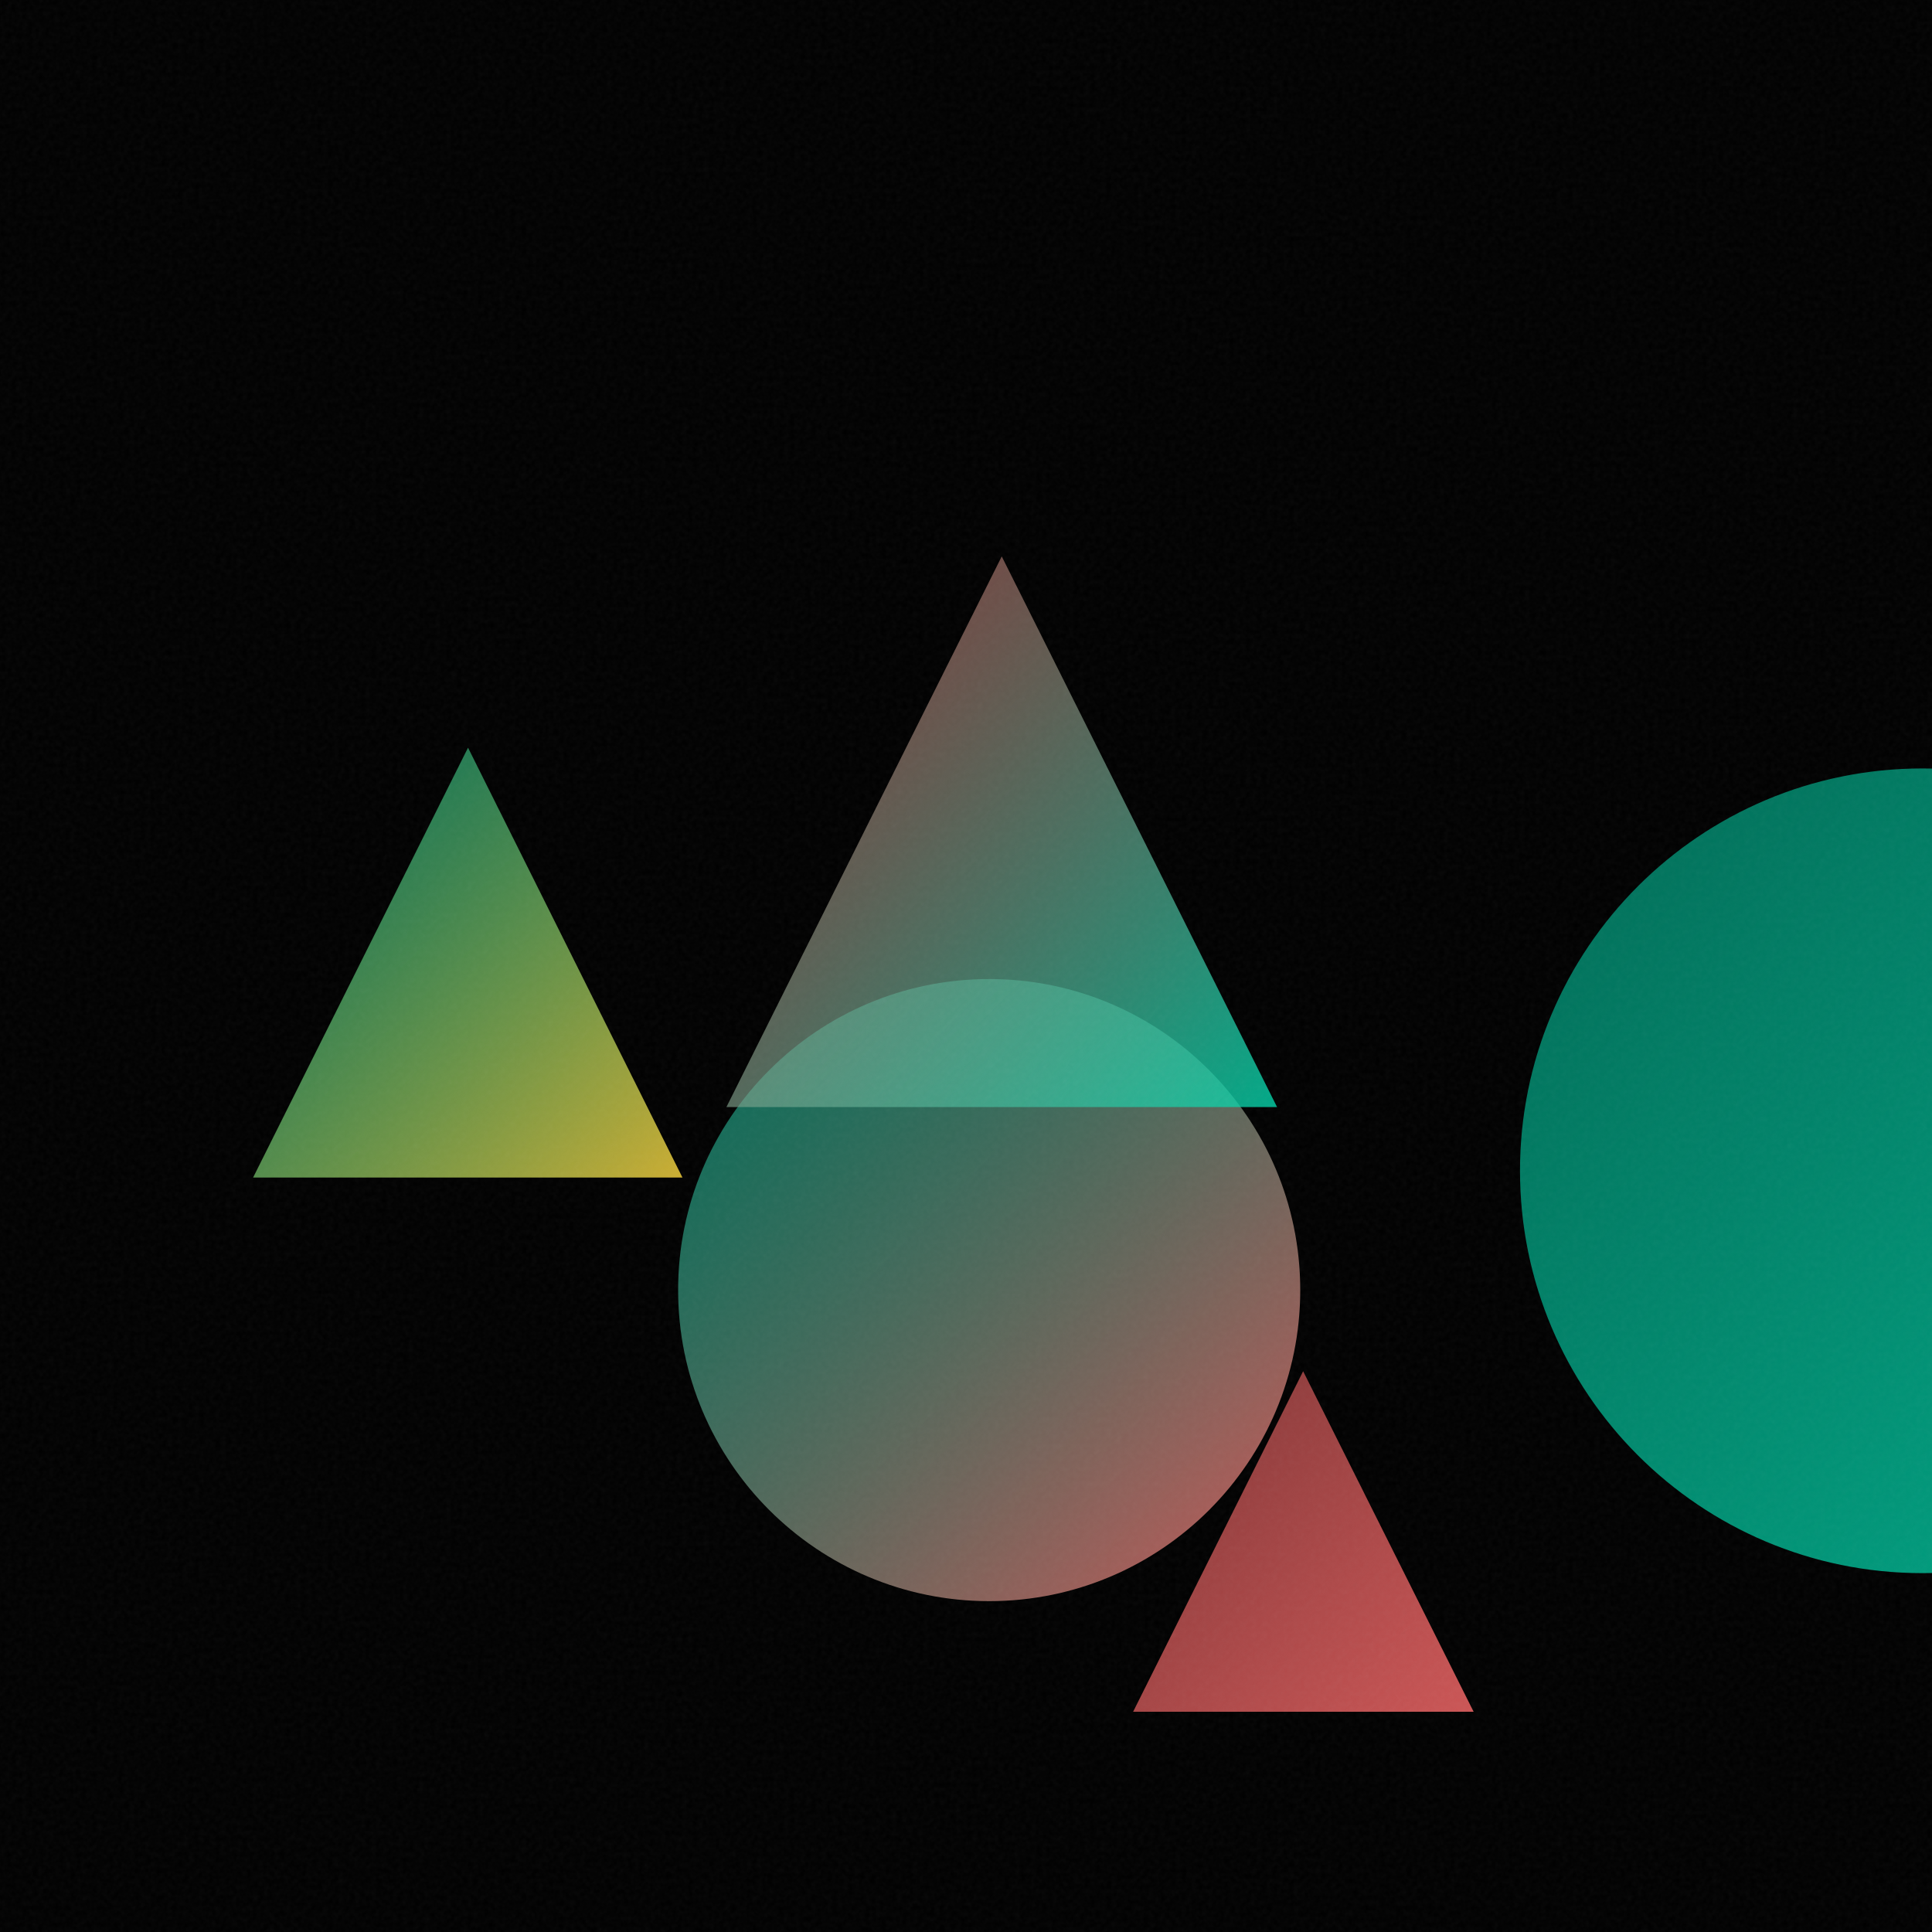
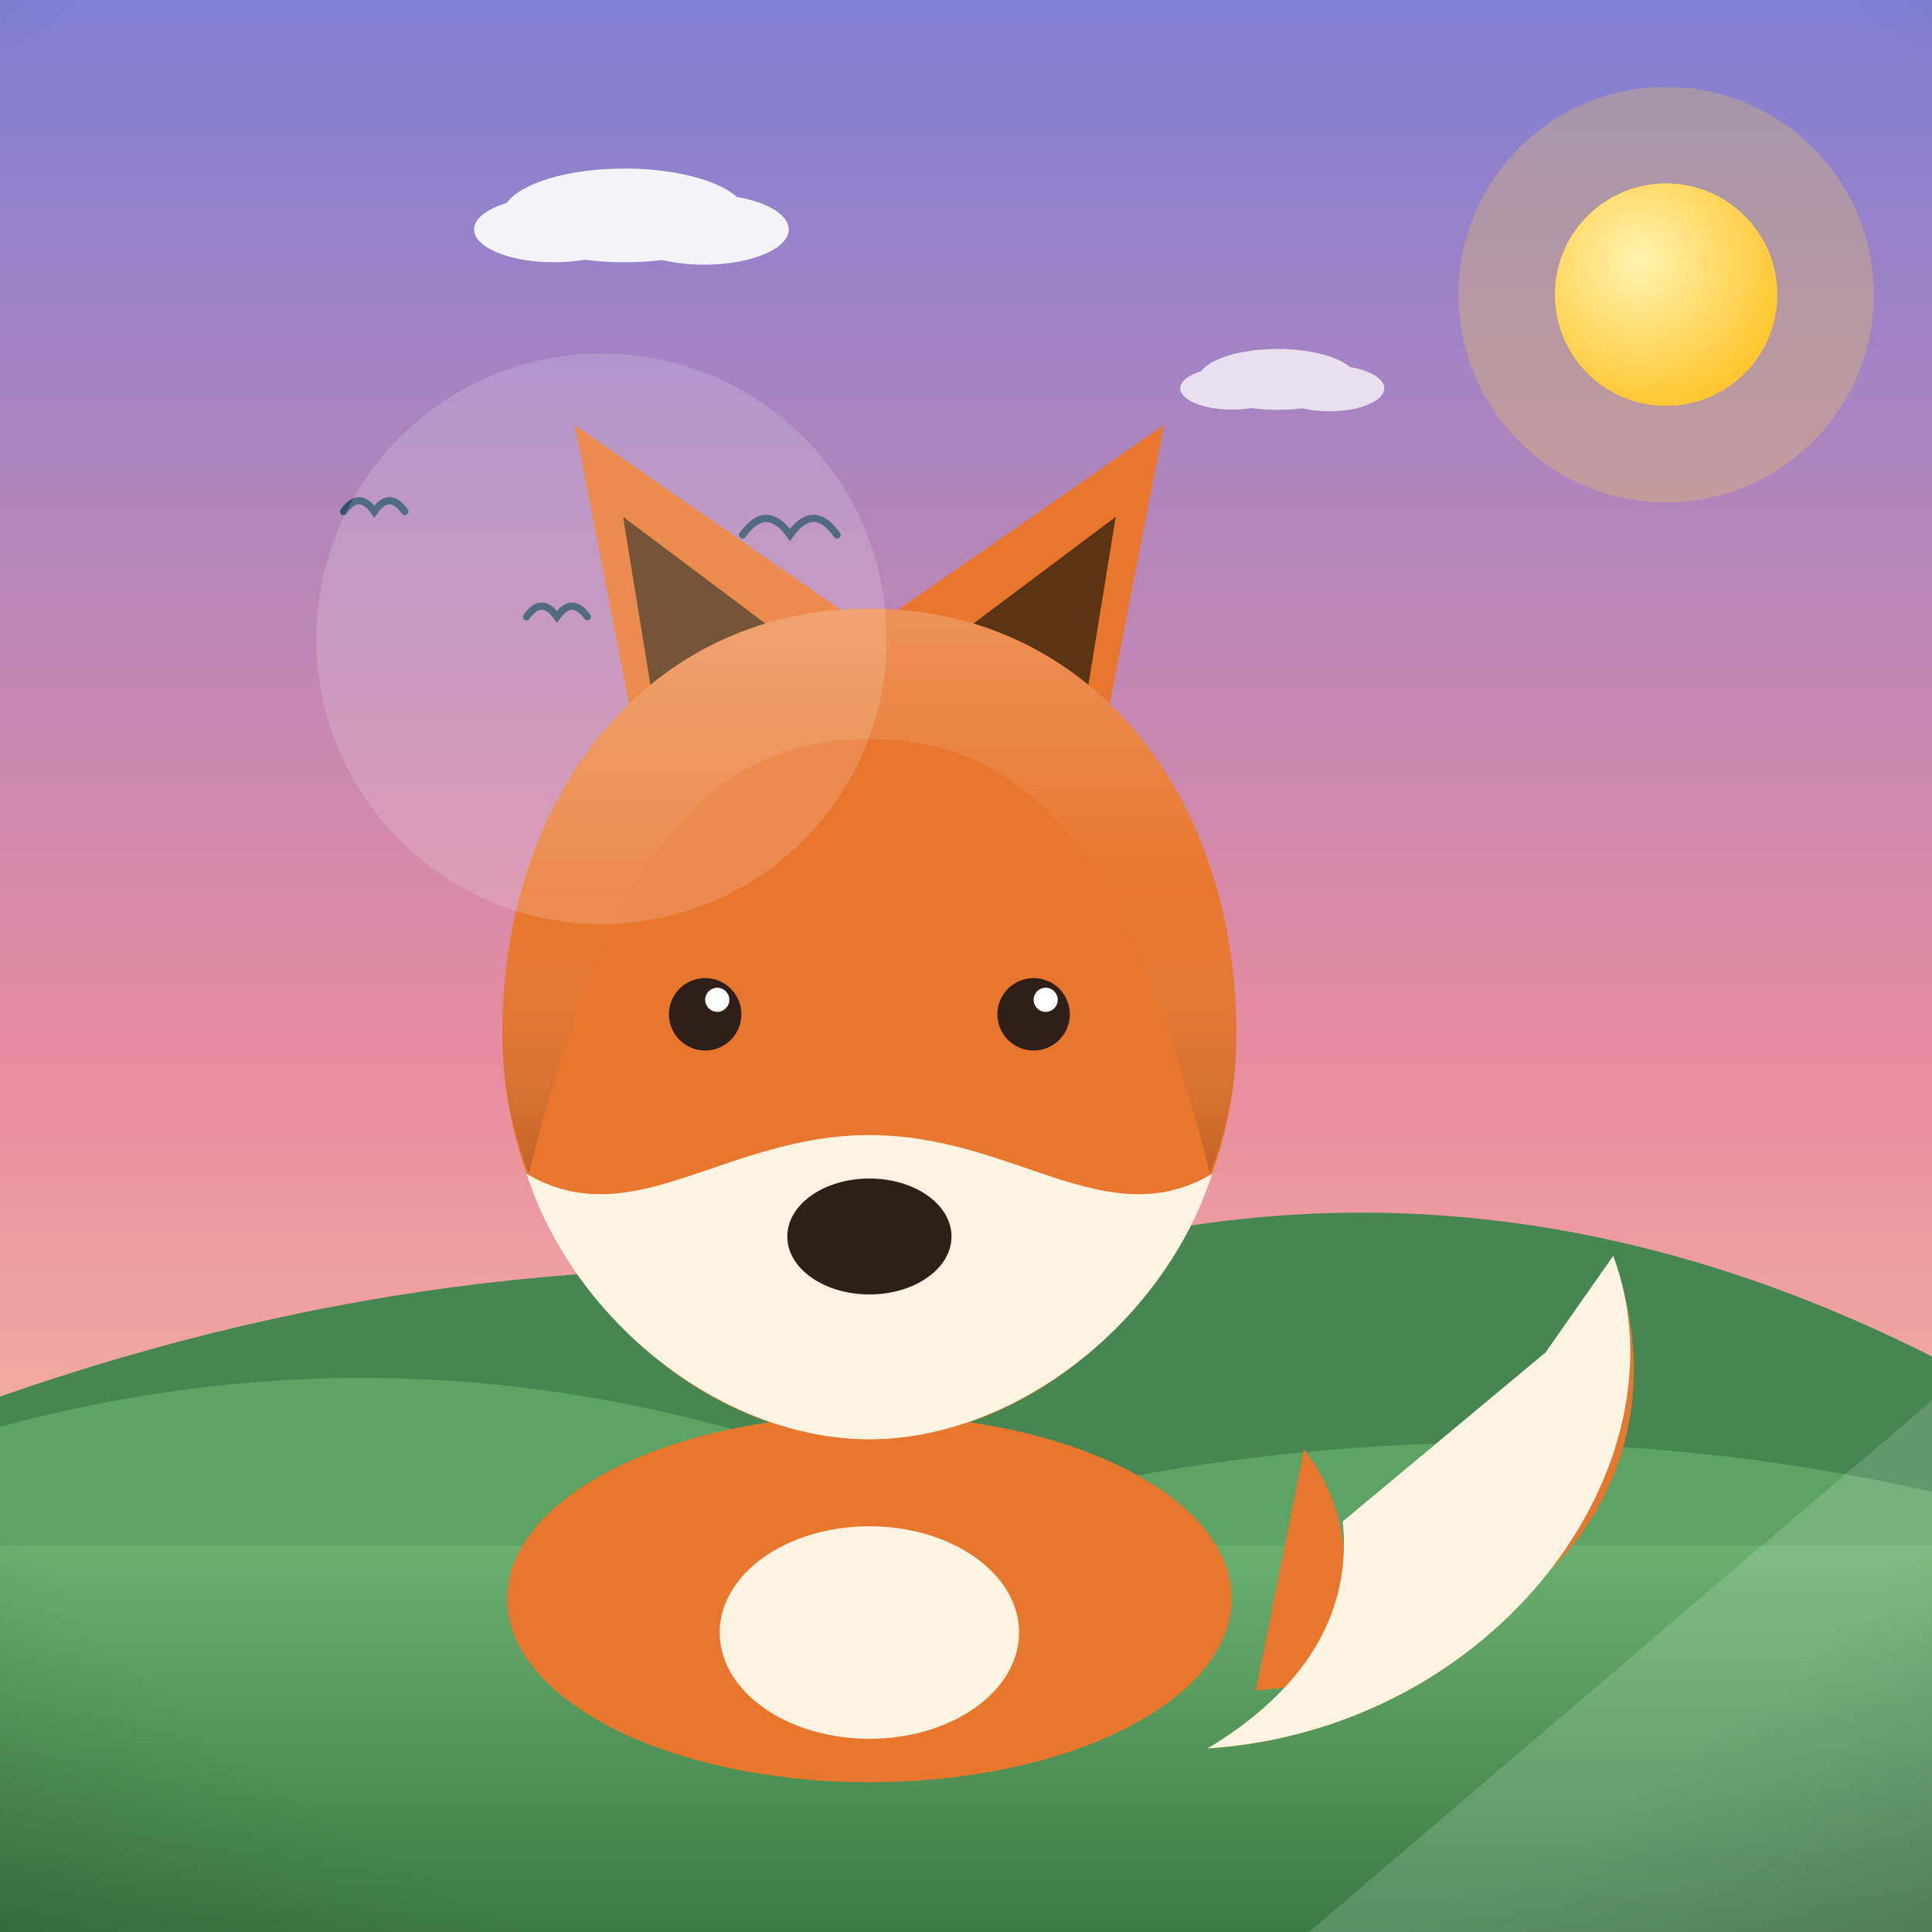
- <svg xmlns="http://www.w3.org/2000/svg" viewBox="0 0 400 400">
+ <svg xmlns="http://www.w3.org/2000/svg" viewBox="0 0 800 800">
  <defs>
-     <linearGradient id="g0" x1="314.6" y1="159.0" x2="481.3" y2="325.7" gradientUnits="userSpaceOnUse">
-       <stop offset="0" stop-color="#00D4AA" stop-opacity="0.5" />
-       <stop offset="1" stop-color="#00D4AA" stop-opacity="0.8" />
+     <linearGradient id="sky" x1="0" y1="0" x2="0" y2="1">
+       <stop offset="0" stop-color="#7f7fd5" />
+       <stop offset="0.55" stop-color="#e88ca0" />
+       <stop offset="1" stop-color="#ffd9a0" />
    </linearGradient>
-     <linearGradient id="g1" x1="140.4" y1="202.8" x2="269.2" y2="331.5" gradientUnits="userSpaceOnUse">
-       <stop offset="0" stop-color="#00D4AA" stop-opacity="0.5" />
-       <stop offset="1" stop-color="#FF6B6B" stop-opacity="0.8" />
+     <radialGradient id="sunG" cx="0.38" cy="0.35" r="0.9">
+       <stop offset="0" stop-color="#fff3b0" />
+       <stop offset="1" stop-color="#ffb703" />
+     </radialGradient>
+     <linearGradient id="ground" x1="0" y1="0" x2="0" y2="1">
+       <stop offset="0" stop-color="#69b06f" />
+       <stop offset="1" stop-color="#3c7a44" />
    </linearGradient>
-     <linearGradient id="g2" x1="52.4" y1="154.8" x2="141.3" y2="243.8" gradientUnits="userSpaceOnUse">
-       <stop offset="0" stop-color="#00D4AA" stop-opacity="0.5" />
-       <stop offset="1" stop-color="#FFD93D" stop-opacity="0.8" />
+     <linearGradient id="sea" x1="0" y1="0" x2="0" y2="1">
+       <stop offset="0" stop-color="#3d9bc4" />
+       <stop offset="1" stop-color="#1668a0" />
    </linearGradient>
-     <linearGradient id="g3" x1="150.4" y1="115.2" x2="264.4" y2="229.2" gradientUnits="userSpaceOnUse">
-       <stop offset="0" stop-color="#FF6B6B" stop-opacity="0.5" />
-       <stop offset="1" stop-color="#00D4AA" stop-opacity="0.8" />
+     <linearGradient id="shade" x1="0" y1="0" x2="0" y2="1">
+       <stop offset="0" stop-color="#ffffff" stop-opacity="0.20" />
+       <stop offset="0.5" stop-color="#ffffff" stop-opacity="0" />
+       <stop offset="1" stop-color="#000000" stop-opacity="0.16" />
    </linearGradient>
-     <linearGradient id="g4" x1="234.6" y1="283.9" x2="305.1" y2="354.4" gradientUnits="userSpaceOnUse">
-       <stop offset="0" stop-color="#FF6B6B" stop-opacity="0.5" />
-       <stop offset="1" stop-color="#FF6B6B" stop-opacity="0.8" />
-     </linearGradient>
-     <filter id="n">
-       <feTurbulence type="fractalNoise" baseFrequency="0.9" numOctaves="2" stitchTiles="stitch" />
-       <feColorMatrix type="saturate" values="0" />
-     </filter>
+     <radialGradient id="vig" cx="0.5" cy="0.42" r="0.85">
+       <stop offset="0.72" stop-color="#000000" stop-opacity="0" />
+       <stop offset="1" stop-color="#000000" stop-opacity="0.20" />
+     </radialGradient>
  </defs>
-   <rect width="400" height="400" fill="#000000" />
-   <circle cx="398.0" cy="242.4" r="83.3" fill="url(#g0)" />
-   <circle cx="204.8" cy="267.1" r="64.4" fill="url(#g1)" />
-   <path d="M 96.9 154.8 L 141.3 243.8 L 52.4 243.8 Z" fill="url(#g2)" />
-   <path d="M 207.4 115.2 L 264.4 229.2 L 150.4 229.2 Z" fill="url(#g3)" />
-   <path d="M 269.8 283.9 L 305.1 354.4 L 234.6 354.4 Z" fill="url(#g4)" />
-   <rect width="400" height="400" filter="url(#n)" opacity="0.05" />
+   <rect width="800" height="800" fill="url(#sky)" />
+   <circle cx="689.9" cy="122" r="86" fill="#ffd93d" opacity="0.25" />
+   <circle cx="689.9" cy="122" r="46" fill="#ffd93d" />
+   <circle cx="689.9" cy="122" r="46" fill="url(#sunG)" />
+   <g fill="#ffffff" opacity="0.9">
+     <ellipse cx="258.6" cy="89.2" rx="50.6" ry="19.4" />
+     <ellipse cx="229.4" cy="95" rx="33.1" ry="13.6" />
+     <ellipse cx="291.6" cy="95" rx="35" ry="14.6" />
+   </g>
+   <g fill="#ffffff" opacity="0.75">
+     <ellipse cx="529" cy="157.1" rx="32.8" ry="12.6" />
+     <ellipse cx="510.1" cy="160.8" rx="21.4" ry="8.8" />
+     <ellipse cx="550.5" cy="160.8" rx="22.7" ry="9.5" />
+   </g>
+   <path d="M0 684 L0 578.3 Q 200 508.3 400 530.8 Q 600 460.8 800 561.7 L800 684 Z" fill="#478551" />
+   <path d="M0 730 L0 590.8 Q 200 536.8 400 627 Q 600 573 800 617.7 L800 730 Z" fill="#5da464" />
+   <rect y="640" width="800" height="160" fill="url(#ground)" />
+   <path d="M 218 255.4 Q 224.3 246.6 230.6 255.4 Q 236.9 246.6 243.2 255.4" fill="none" stroke="#33506b" stroke-width="3" stroke-linecap="round" />
+   <path d="M 142.3 211.8 Q 148.6 202.9 155 211.8 Q 161.3 202.9 167.6 211.8" fill="none" stroke="#33506b" stroke-width="3" stroke-linecap="round" />
+   <path d="M 307.5 221.5 Q 317.3 207.8 327.1 221.5 Q 336.9 207.8 346.6 221.5" fill="none" stroke="#33506b" stroke-width="3" stroke-linecap="round" />
+   <g transform="translate(400 0) scale(1 1) translate(-400 0)">
+     <path d="M520 700 C 640 690 700 610 668 520 C 700 606 620 716 500 724 C 560 690 570 640 540 600 Z" fill="#e8762d" />
+     <path d="M668 520 C 700 606 620 716 500 724 C 540 700 560 668 556 630 L 640 560 Z" fill="#fff3e2" />
+     <ellipse cx="360" cy="662" rx="150" ry="76" fill="#e8762d" />
+     <ellipse cx="360" cy="676" rx="62" ry="44" fill="#fff3e2" />
+     <path d="M268 330 L238 176 L356 258 Z" fill="#e8762d" />
+     <path d="M452 330 L482 176 L364 258 Z" fill="#e8762d" />
+     <path d="M272 300 L258 214 L322 262 Z" fill="#5b3413" />
+     <path d="M448 300 L462 214 L398 262 Z" fill="#5b3413" />
+     <path d="M360 252 C 268 252 208 330 208 428 C 208 520 282 596 360 596 C 438 596 512 520 512 428 C 512 330 452 252 360 252 Z" fill="#e8762d" />
+     <path d="M360 596 C 300 596 238 548 218 486 C 262 512 300 470 360 470 C 420 470 458 512 502 486 C 482 548 420 596 360 596 Z" fill="#fff3e2" />
+     <ellipse cx="360" cy="512" rx="34" ry="24" fill="#2e2019" />
+     <circle cx="292" cy="420" r="15" fill="#2e2019" />
+     <circle cx="428" cy="420" r="15" fill="#2e2019" />
+     <circle cx="297" cy="414" r="5" fill="#ffffff" />
+     <circle cx="433" cy="414" r="5" fill="#ffffff" />
+     <path d="M208 428 C 208 330 268 252 360 252 C 452 252 512 330 512 428 C 512 448 508 468 501 486 C 470 360 430 306 360 306 C 290 306 250 360 219 486 C 212 468 208 448 208 428 Z" fill="url(#shade)" />
+   </g>
+   <g opacity="0.16">
+     <circle cx="249.1" cy="264.5" r="118.1" fill="#ffffff" />
+     <path d="M 542 800 L 800 800 L 800 579.9 Z" fill="#ffffff" />
+   </g>
+   <rect width="800" height="800" fill="url(#vig)" />
</svg>
